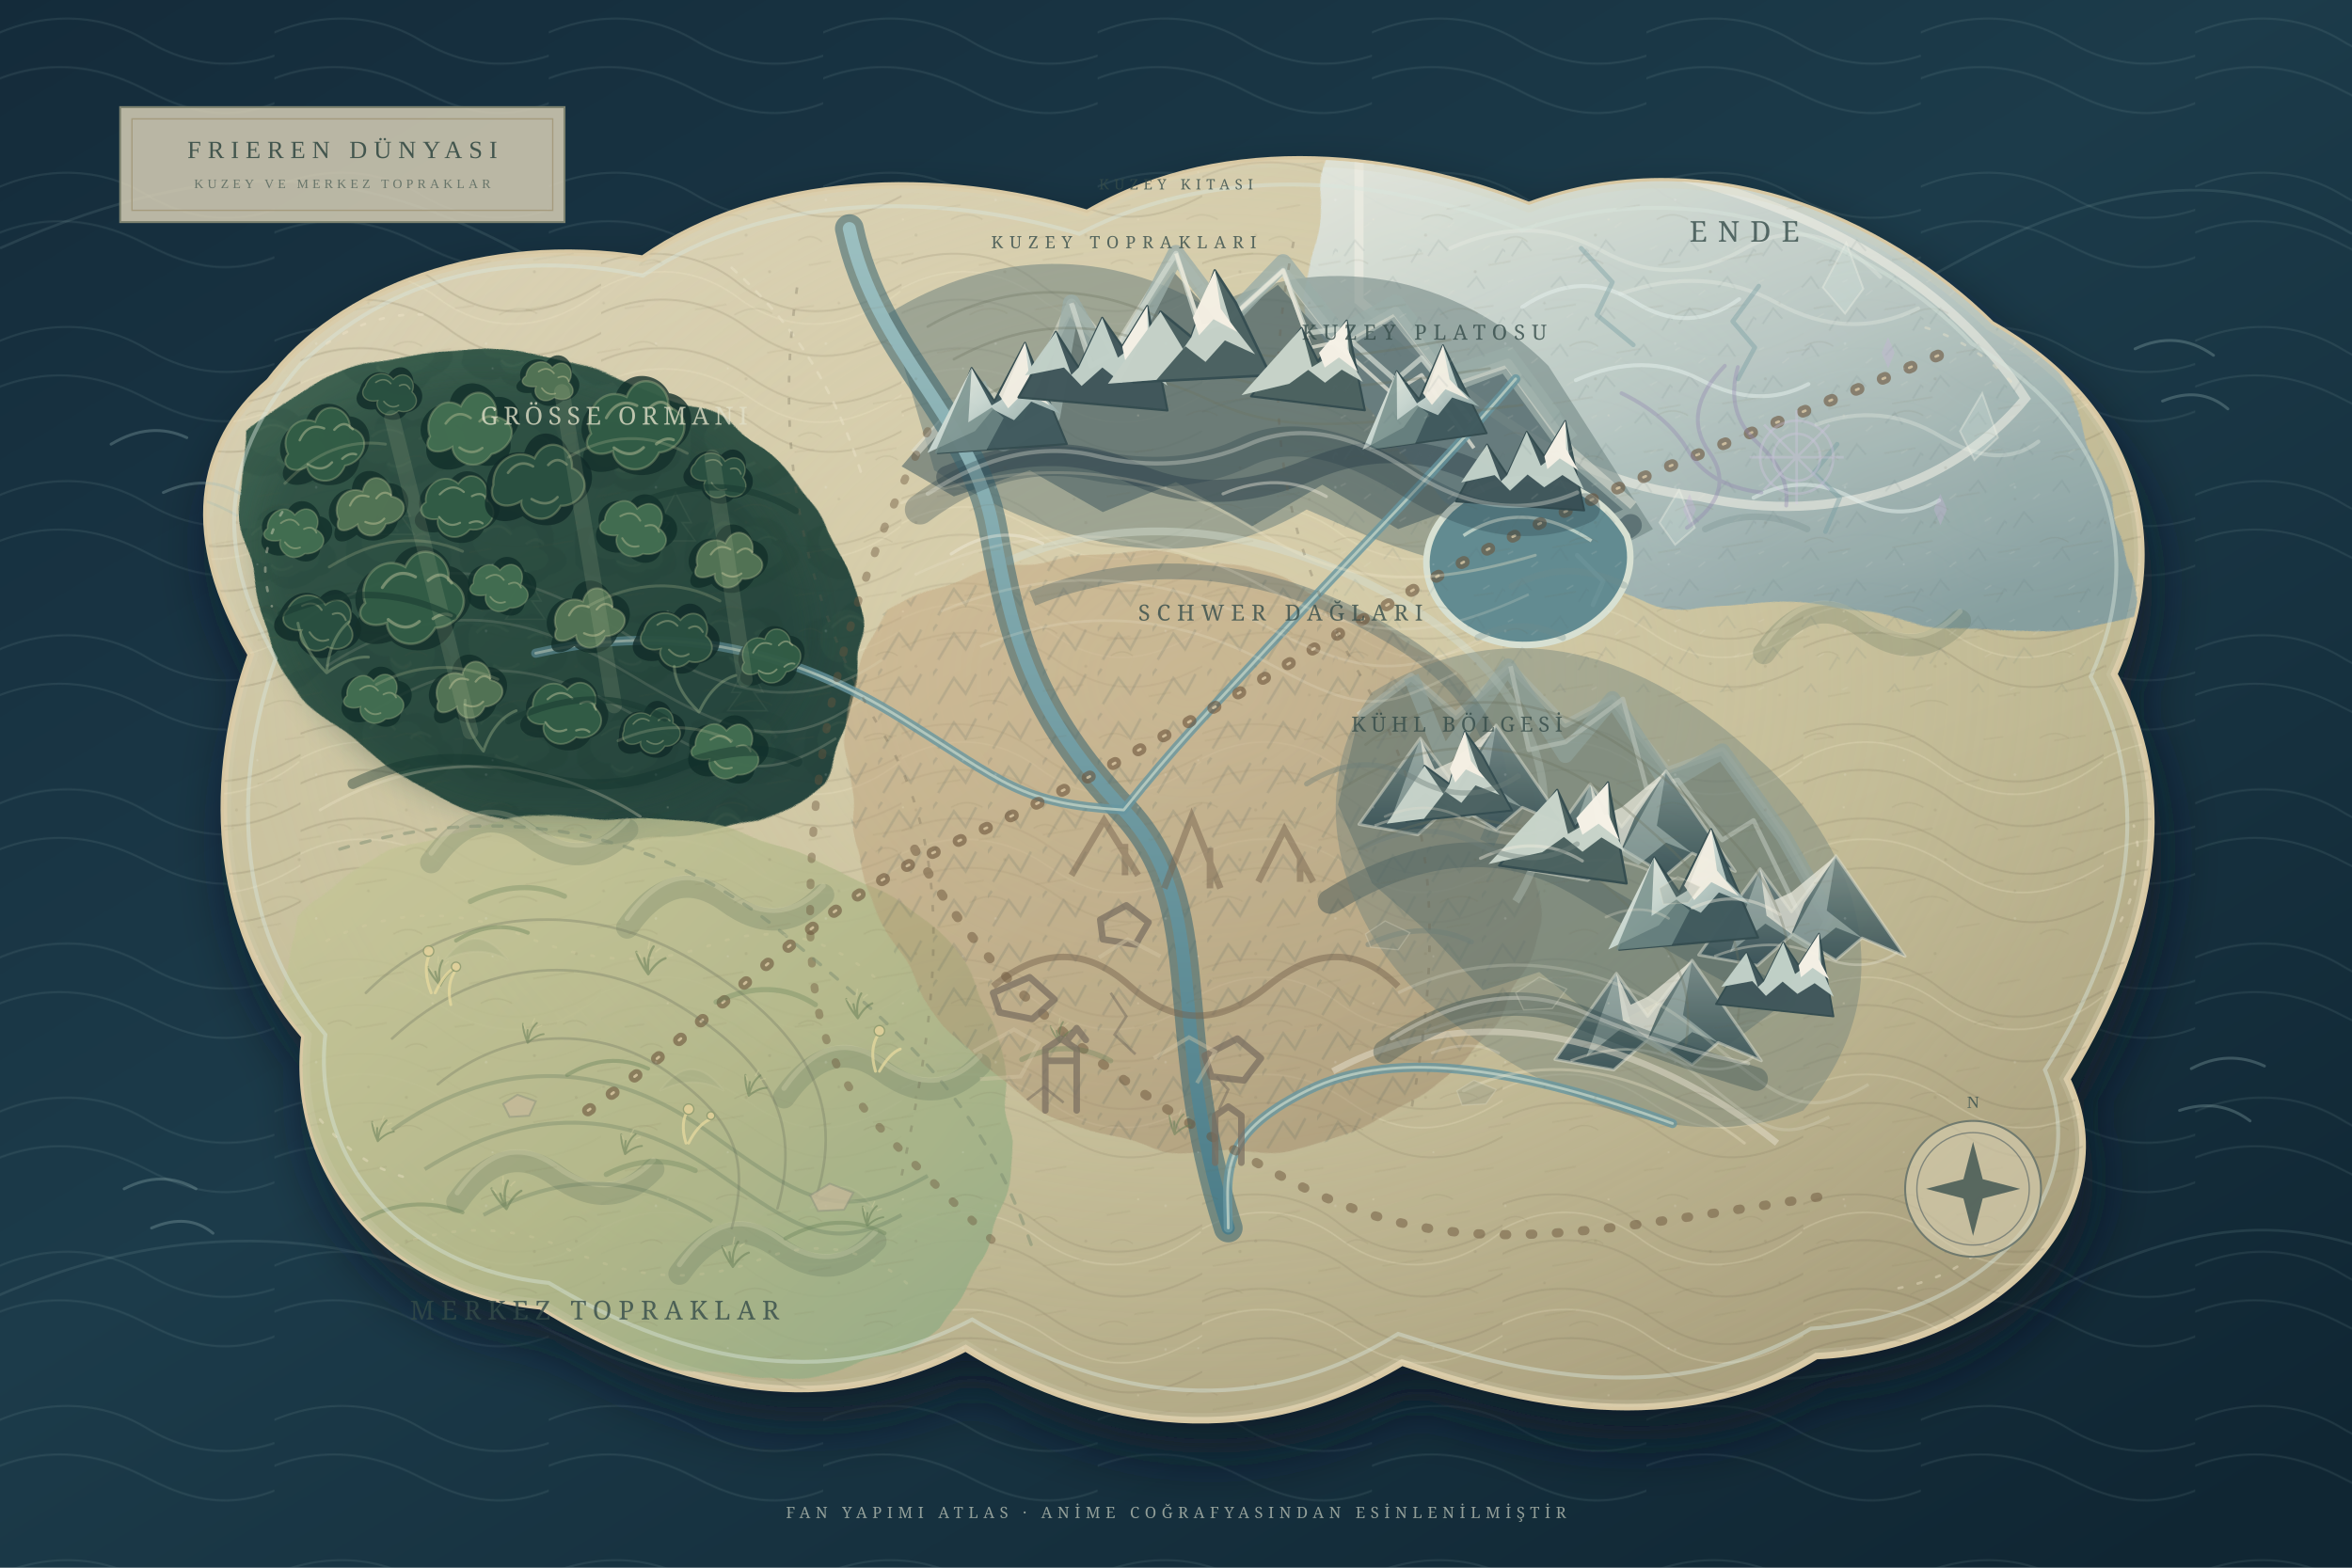
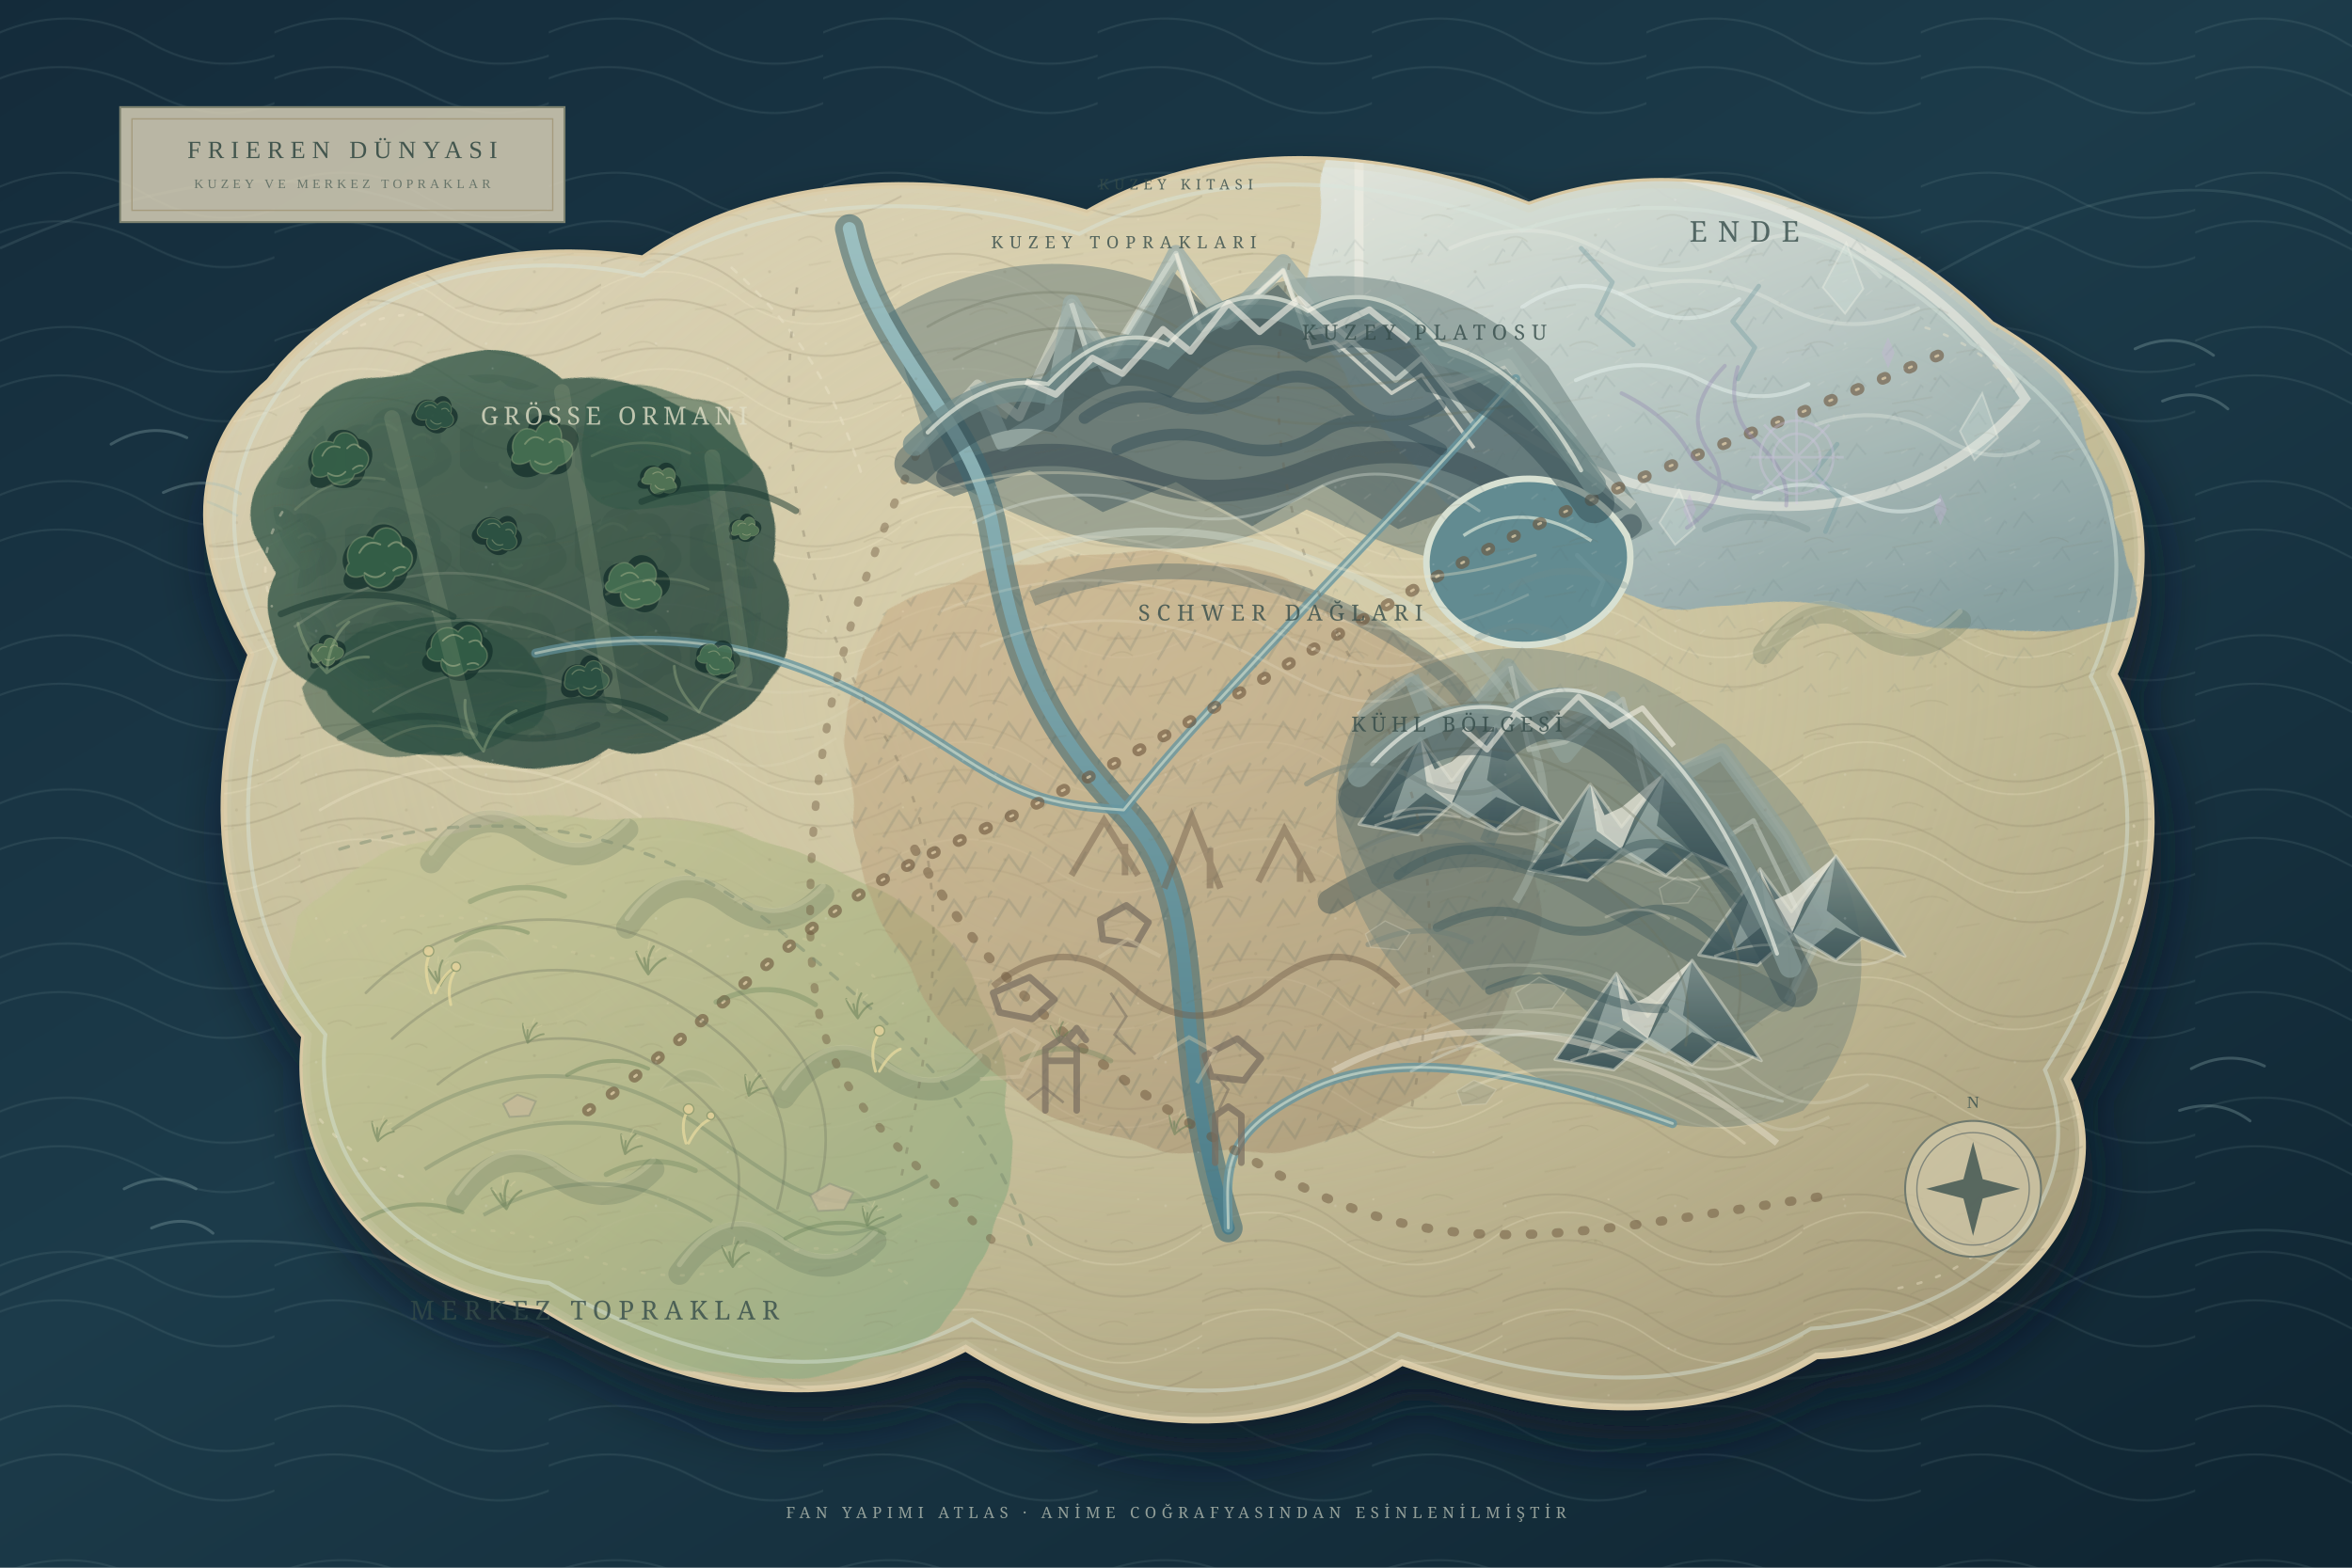
<svg xmlns="http://www.w3.org/2000/svg" viewBox="0 0 1800 1200" role="img" aria-labelledby="map-title map-desc">
  <defs>
    <linearGradient id="ocean" x1="0" y1="0" x2="0.9" y2="1">
      <stop stop-color="#142b3a" />
      <stop offset=".48" stop-color="#1c3b4a" />
      <stop offset="1" stop-color="#102633" />
    </linearGradient>
    <linearGradient id="ocean-light" x1="0" y1="0" x2="0" y2="1">
      <stop stop-color="#527887" stop-opacity=".32" />
      <stop offset="1" stop-color="#193c4b" stop-opacity="0" />
    </linearGradient>
    <linearGradient id="land-base" x1=".15" y1="0" x2=".8" y2="1">
      <stop stop-color="#d8d0b4" />
      <stop offset=".3" stop-color="#c8c19e" />
      <stop offset=".67" stop-color="#b9b38d" />
      <stop offset="1" stop-color="#a59b79" />
    </linearGradient>
    <linearGradient id="north-ice" x1=".2" y1="0" x2=".8" y2="1">
      <stop stop-color="#e2e7df" />
      <stop offset=".48" stop-color="#b9c9c7" />
      <stop offset="1" stop-color="#819ca0" />
    </linearGradient>
    <linearGradient id="central-meadow" x1="0" y1="0" x2="1" y2="1">
      <stop stop-color="#c9c79a" />
      <stop offset=".55" stop-color="#b1b789" />
      <stop offset="1" stop-color="#8eaa84" />
    </linearGradient>
    <linearGradient id="forest-depth" x1="0" y1="0" x2="1" y2="1">
      <stop stop-color="#365d4c" />
      <stop offset=".45" stop-color="#284c40" />
      <stop offset="1" stop-color="#1b3b36" />
    </linearGradient>
    <linearGradient id="mountain-shadow" x1="0" y1="0" x2="0" y2="1">
      <stop stop-color="#778b89" />
      <stop offset=".52" stop-color="#536b6c" />
      <stop offset="1" stop-color="#344e55" />
    </linearGradient>
    <linearGradient id="sandstone" x1="0" y1="0" x2="1" y2="1">
      <stop stop-color="#c4a47a" />
      <stop offset="1" stop-color="#947c60" />
    </linearGradient>
    <linearGradient id="river" x1="0" y1="0" x2="0" y2="1">
      <stop stop-color="#9bbfc0" />
      <stop offset="1" stop-color="#4c7d89" />
    </linearGradient>
    <radialGradient id="land-light">
      <stop stop-color="#f4e7c6" stop-opacity=".44" />
      <stop offset="1" stop-color="#f4e7c6" stop-opacity="0" />
    </radialGradient>
    <pattern id="sea-depth" width="210" height="118" patternUnits="userSpaceOnUse">
      <path d="M-20 35C25 8 74 8 112 31s82 25 128-2M-25 72c48-28 93-26 137-3s78 25 126-4" fill="none" stroke="#8eafb0" stroke-opacity=".13" stroke-width="1.6" />
    </pattern>
    <pattern id="fine-contours" width="230" height="180" patternUnits="userSpaceOnUse">
      <path d="M-35 42C10 5 68 7 104 36s82 32 137-5M-28 78C17 39 75 43 112 71s77 31 135-6M-32 116C16 76 73 80 113 108s78 30 137-7M-28 153C20 114 80 118 118 145s75 31 132-7" fill="none" stroke="#756f55" stroke-opacity=".24" stroke-width="1.5" />
      <path d="M-20 54C23 20 69 21 105 48s82 28 124-5M-24 129C19 94 72 95 112 123s76 28 128-7" fill="none" stroke="#f5edcf" stroke-opacity=".25" stroke-width="1.2" />
    </pattern>
    <pattern id="forest-canopy" width="88" height="76" patternUnits="userSpaceOnUse">
      <path d="M-8 38C-4 24 8 18 20 22 22 8 39 3 49 14 62 9 76 20 73 34 88 43 82 59 68 61 57 75 39 72 31 63 15 71 0 59-8 38Z" fill="#183a32" opacity=".58" />
      <path d="M12 25C19 13 32 13 40 23 50 14 64 22 62 35 76 42 66 57 54 56 44 68 28 58 29 49 15 52 6 38 12 25Z" fill="#426b50" opacity=".42" />
      <path d="M17 27q12-12 23-1m12 6q8-7 14 0M30 51q9 8 18 1" fill="none" stroke="#a8b58a" stroke-opacity=".28" stroke-width="2" />
    </pattern>
    <pattern id="rock-hatch" width="42" height="34" patternUnits="userSpaceOnUse">
      <path d="m4 29 12-20 9 12 8-15M-5 13 3 2" fill="none" stroke="#344f54" stroke-opacity=".35" stroke-width="2" />
    </pattern>
    <pattern id="terrain-grain" width="180" height="150" patternUnits="userSpaceOnUse">
      <path d="M8 18q12-7 24 0m39 16q10-6 18 1M22 91q16-9 29-1m70 25q12-7 22 0M130 52q9-6 17 0" fill="none" stroke="#665c43" stroke-opacity=".22" stroke-width="1.1" />
      <circle cx="49" cy="58" r="1.2" fill="#594f3d" opacity=".24" />
      <circle cx="151" cy="18" r=".9" fill="#fff3d8" opacity=".38" />
      <circle cx="102" cy="82" r="1.1" fill="#554b39" opacity=".18" />
      <circle cx="17" cy="132" r=".8" fill="#fff" opacity=".32" />
    </pattern>
    <pattern id="paper-fiber" width="130" height="110" patternUnits="userSpaceOnUse">
      <path d="m12 17 24-4m31 37 18-3M18 89l31-5m50 9 17-3M88 16l15-2" stroke="#665c43" stroke-opacity=".1" stroke-width="1.4" />
      <circle cx="51" cy="70" r="1.2" fill="#5c503b" opacity=".14" />
      <circle cx="112" cy="43" r="1" fill="#fff" opacity=".2" />
    </pattern>
    <filter id="continent-shadow" x="-15%" y="-15%" width="130%" height="135%">
      <feGaussianBlur stdDeviation="22" />
    </filter>
    <filter id="terrain-soft" x="-15%" y="-15%" width="130%" height="130%">
      <feGaussianBlur stdDeviation="10" />
    </filter>
    <clipPath id="land-clip">
      <path d="M206 292C259 221 371 179 492 198 585 133 718 129 832 163 940 100 1075 119 1170 157 1304 107 1442 167 1524 248 1632 309 1665 412 1618 516 1677 625 1634 741 1582 826 1631 929 1521 1033 1390 1038 1284 1104 1160 1073 1073 1043 948 1118 825 1086 739 1032 624 1092 505 1057 414 1000 300 989 220 901 233 793 159 708 160 590 192 501 139 412 151 339 206 292Z" />
    </clipPath>
    <g id="ridge">
      <path d="M0 76 47 10 71 43 105 0 158 77 125 63 105 80 72 60 45 84Z" fill="url(#mountain-shadow)" stroke="#e0e1d2" stroke-opacity=".56" stroke-width="2.2" stroke-linejoin="round" />
      <path d="m47 10 11 38 14 12 33-60-7 42 27 21-20-8-21 17-33-20-27 22Z" fill="#b8c9c3" opacity=".55" />
      <path d="m47 10 11 24 13-6 34-28-24 36-10 24-19-14Z" fill="#f0eee1" opacity=".78" />
      <path d="M12 77q44-17 79-1t61-2" fill="none" stroke="#e5e3d3" stroke-opacity=".42" stroke-width="2" />
    </g>
    <g id="atlas-pine">
      <path d="M0 30 12 7 24 30h-7l10 14H-3L7 30z" fill="#254b3d" stroke="#9eb091" stroke-opacity=".45" stroke-width="1.2" />
    </g>
    <g id="atlas-hill">
      <path d="M0 25Q24-8 49 25Q26 12 0 25Z" fill="#8d9b78" stroke="#d5d1ad" stroke-opacity=".55" stroke-width="1.5" />
    </g>
    <g id="hillshade">
      <path d="M0 50Q35 0 76 30T150 25" fill="none" stroke="#566b58" stroke-opacity=".42" stroke-width="17" stroke-linecap="round" />
      <path d="M0 43Q35-7 76 23T150 18" fill="none" stroke="#e6dfbd" stroke-opacity=".38" stroke-width="4" stroke-linecap="round" />
    </g>
    <radialGradient id="atlas-canopy-light" cx="38%" cy="28%" r="76%">
      <stop stop-color="#77906a" />
      <stop offset=".42" stop-color="#426b50" />
      <stop offset="1" stop-color="#183a32" />
    </radialGradient>
    <linearGradient id="atlas-snow-face" x1="0" y1="0" x2="1" y2="1">
      <stop stop-color="#f4f1e3" />
      <stop offset=".48" stop-color="#c9d7d1" />
      <stop offset="1" stop-color="#829b9a" />
    </linearGradient>
    <filter id="biome-edge" x="-7%" y="-7%" width="114%" height="114%" color-interpolation-filters="sRGB">
      <feTurbulence type="fractalNoise" baseFrequency=".012 .016" numOctaves="2" seed="17" result="edge-noise" />
      <feDisplacementMap in="SourceGraphic" in2="edge-noise" scale="21" xChannelSelector="R" yChannelSelector="G" />
    </filter>
    <pattern id="atlas-alpine-scree" width="64" height="52" patternUnits="userSpaceOnUse">
      <path d="m5 40 8-12 7 8m15-24 7-8 6 9m8 32 6-10 7 5" fill="none" stroke="#53696a" stroke-opacity=".32" stroke-width="1.5" />
      <path d="m20 18 5-4m22 21 5-3M2 8l4-2" stroke="#f1eddf" stroke-opacity=".36" stroke-width="1.2" />
    </pattern>
    <g id="atlas-canopy">
      <path d="M-25 2C-29-9-19-20-7-19-3-31 14-31 19-18 31-17 35-3 27 6 29 19 14 26 3 20-8 29-25 18-25 2Z" fill="#142f2a" opacity=".72" transform="translate(2 4)" />
      <path d="M-24-2C-26-14-13-23-2-17 5-28 21-20 20-9 33-3 28 13 16 16 7 28-9 20-10 13-23 15-30 5-24-2Z" fill="url(#atlas-canopy-light)" stroke="#a5b48b" stroke-opacity=".34" stroke-width="1.6" />
      <path d="M-14-8q8-9 15-3m5 3q8-7 12 1M-9 8q8 8 16 2m6-1q5-3 8-1" fill="none" stroke="#c0c69a" stroke-opacity=".42" stroke-width="1.7" stroke-linecap="round" />
    </g>
    <g id="atlas-peak">
      <path d="M-48 44-11-22 8 5 28-39 58 44Z" fill="#425d60" stroke="#344c50" stroke-width="2" stroke-linejoin="round" />
      <path d="m-11-22 12 29 7-2 20-44 8 42-17 13-13-8-18 14Z" fill="url(#atlas-snow-face)" opacity=".96" />
      <path d="m-11-22-3 38 16-9 8 8-13 29-45 0Z" fill="#738b88" opacity=".7" />
      <path d="m28-39 3 35 14 21-18-12-12 11-7-13Z" fill="#f5f1e3" opacity=".88" />
      <path d="M-42 43q45-16 91 0" fill="none" stroke="#d6dfd4" stroke-opacity=".48" stroke-width="2" />
    </g>
    <g id="atlas-grass">
      <path d="M0 12q-7-12-8-20m8 20q0-15 7-23m-7 23q8-10 16-12m-16 12q-2-8-2-14" fill="none" stroke="#667d57" stroke-opacity=".72" stroke-width="2" stroke-linecap="round" />
      <path d="M-8-8q2 2 3 5m9-13q-1 4-2 7m11 0q-3 1-5 3" fill="none" stroke="#d6d1a2" stroke-opacity=".55" stroke-width="1.3" />
    </g>
    <g id="atlas-canopy-a">
      <path d="M-34 5C-42-10-27-29-10-25-2-43 22-39 27-22 45-16 42 8 27 15 20 35-5 34-15 23-33 28-45 17-34 5Z" fill="#142f2a" opacity=".82" />
      <path d="M-30-3C-34-20-16-34-2-24 8-42 29-29 25-13 43-3 31 18 14 17 2 34-18 24-17 11-31 15-39 4-30-3Z" fill="#315c45" stroke="#a8b88d" stroke-opacity=".38" stroke-width="1.6" />
      <path d="M-18-12q10-13 22-5m8 3q10-7 15 3M-16 9q10 10 20 3m9-1q7-4 12-1" fill="none" stroke="#c5c99e" stroke-opacity=".48" stroke-width="2" stroke-linecap="round" />
    </g>
    <g id="atlas-canopy-b">
      <path d="M-30 7C-40-7-25-24-11-20-8-36 13-39 22-22 39-22 43-2 29 8 32 26 11 31 0 21-15 32-35 23-30 7Z" fill="#102d28" opacity=".8" />
      <path d="M-27 1C-31-13-16-29-3-18 6-34 25-25 21-8 39-2 30 16 15 18 4 31-13 21-12 10-25 16-34 9-27 1Z" fill="#426d50" stroke="#9eaf86" stroke-opacity=".4" stroke-width="1.5" />
      <path d="M-15-7q9-10 18-2m6 3q8-6 13 1M-7 11q8 7 16 2" fill="none" stroke="#c6c99c" stroke-opacity=".42" stroke-width="1.8" stroke-linecap="round" />
    </g>
    <g id="atlas-canopy-c">
      <path d="M-37 1C-35-17-21-27-7-22 2-39 20-32 22-17 41-9 36 13 19 18 11 34-9 29-16 19-32 24-44 14-37 1Z" fill="#102a27" opacity=".82" />
      <path d="M-31-5C-29-20-12-27-1-17 9-31 26-21 22-6 36 4 24 20 10 17-2 31-18 18-15 9-29 14-37 4-31-5Z" fill="#294f40" stroke="#9cab80" stroke-opacity=".42" stroke-width="1.5" />
      <path d="M-20-11q9-8 17-1m10 1q7-5 12 2M-8 9q9 8 17 2" fill="none" stroke="#c0c69a" stroke-opacity=".4" stroke-width="1.7" stroke-linecap="round" />
    </g>
    <g id="atlas-canopy-d">
      <path d="M-27 5C-35-7-20-23-7-18-1-33 17-29 20-14 36-8 32 11 18 15 8 29-9 24-14 15-27 20-34 14-27 5Z" fill="#112d28" opacity=".8" />
      <path d="M-23 0C-25-12-11-23 0-14 8-28 24-18 19-4 33 4 22 17 9 14 0 25-13 17-11 8-23 12-29 7-23 0Z" fill="#527454" stroke="#b2bc91" stroke-opacity=".36" stroke-width="1.4" />
      <path d="M-12-7q7-8 15-2m5 3q7-5 11 1M-5 8q7 6 14 2" fill="none" stroke="#d0cda0" stroke-opacity=".45" stroke-width="1.6" stroke-linecap="round" />
    </g>
    <g id="atlas-peak-a">
      <path d="M-58 51-19-30 1 4 35-51 69 51Z" fill="#405a5e" stroke="#344c50" stroke-width="2" stroke-linejoin="round" />
      <path d="m-19-30 17 38 10-5 27-54 10 48 20 24-28-14-18 17-20-12-19 20-48 18Z" fill="url(#atlas-snow-face)" />
      <path d="m-19-30-7 53 24-13 11 11-19 30-51 0Z" fill="#718a87" opacity=".78" />
      <path d="m35-51 2 38 18 25-24-15-17 15-8-14Z" fill="#f7f2e4" opacity=".9" />
    </g>
    <g id="atlas-peak-b">
      <path d="M-52 46-28-8-5 13 16-38 31-12 55 46Z" fill="#4b6262" stroke="#354e52" stroke-width="2" stroke-linejoin="round" />
      <path d="m-28-8 16 30 7-9 21-51 10 41 18 26-23-12-16 16-15-13-24 25-38 1Z" fill="#c6d2c9" />
      <path d="m16-38 3 30 12 19-18-11-12 12-4-14Z" fill="#f5f0e3" />
    </g>
    <g id="atlas-peak-c">
      <path d="M-64 49-36-12-13 18 4-28 24-4 43-42 69 49Z" fill="#40575b" stroke="#344c50" stroke-width="2" stroke-linejoin="round" />
      <path d="m-36-12 17 37 6-7 17-46 17 34 9-8 13-40 7 39 17 30-23-13-18 14-18-12-17 18-17-15-34 10Z" fill="#c1d0c8" />
      <path d="m43-42 3 29 14 21-20-11-12 12-4-13Z" fill="#f5f1e6" />
    </g>
    <g id="atlas-peak-d">
      <path d="M-49 47-10-22 9 7 31-34 58 47Z" fill="#4b6260" stroke="#344c50" stroke-width="2" stroke-linejoin="round" />
      <path d="m-10-22 14 35 9-7 18-40 7 35 15 20-21-9-14 14-17-10-16 15-43 16Z" fill="#c8d4ca" />
      <path d="m31-34 4 26 12 20-19-11-12 11-7-13Z" fill="#f6f2e7" />
    </g>
  </defs>
  <rect width="1800" height="1200" fill="url(#ocean)" />
  <rect width="1800" height="1200" fill="url(#sea-depth)" />
  <g fill="none" stroke="#8eafb0" stroke-opacity=".15">
    <path d="M0 190C180 110 290 130 420 205s245 68 355 0 215-79 355-9 235 78 365 6 225-70 305-23" stroke-width="2" />
    <path d="M-20 1000c160-75 300-60 420 7s255 83 375 5 245-85 380-12 255 75 390 1 210-70 290-36" stroke-width="2" />
  </g>
  <path d="M206 292C259 221 371 179 492 198 585 133 718 129 832 163 940 100 1075 119 1170 157 1304 107 1442 167 1524 248 1632 309 1665 412 1618 516 1677 625 1634 741 1582 826 1631 929 1521 1033 1390 1038 1284 1104 1160 1073 1073 1043 948 1118 825 1086 739 1032 624 1092 505 1057 414 1000 300 989 220 901 233 793 159 708 160 590 192 501 139 412 151 339 206 292Z" fill="#071923" opacity=".7" filter="url(#continent-shadow)" transform="translate(8 25)" />
  <path d="M206 292C259 221 371 179 492 198 585 133 718 129 832 163 940 100 1075 119 1170 157 1304 107 1442 167 1524 248 1632 309 1665 412 1618 516 1677 625 1634 741 1582 826 1631 929 1521 1033 1390 1038 1284 1104 1160 1073 1073 1043 948 1118 825 1086 739 1032 624 1092 505 1057 414 1000 300 989 220 901 233 793 159 708 160 590 192 501 139 412 151 339 206 292Z" fill="url(#land-base)" stroke="#d8c8a3" stroke-width="5" />
  <g clip-path="url(#land-clip)">
    <rect x="120" y="80" width="1600" height="1060" fill="url(#fine-contours)" opacity=".95" />
    <ellipse cx="910" cy="520" rx="900" ry="690" fill="url(#land-light)" />
    <path d="M1020 82C1220 70 1470 130 1585 300L1640 470C1515 515 1400 450 1290 465 1150 445 1055 356 1000 240Z" fill="url(#north-ice)" filter="url(#biome-edge)" opacity=".92" />
    <path d="M1040 120C1210 96 1450 150 1550 305 1500 366 1410 405 1300 380 1185 368 1110 290 1040 230Z" fill="none" stroke="#f2f0e5" stroke-opacity=".58" stroke-width="7" />
-     <path d="M185 330C280 245 430 256 550 322 645 373 690 496 630 596 545 676 390 646 285 579 207 526 175 429 185 330Z" fill="url(#forest-depth)" filter="url(#biome-edge)" opacity=".94" />
-     <path d="M185 330C280 245 430 256 550 322 645 373 690 496 630 596 545 676 390 646 285 579 207 526 175 429 185 330Z" fill="url(#forest-canopy)" filter="url(#biome-edge)" opacity=".22" />
-     <g opacity=".24">
-       <use href="#atlas-pine" x="290" y="365" />
-       <use href="#atlas-pine" x="390" y="430" />
-       <use href="#atlas-pine" x="505" y="370" />
-       <use href="#atlas-pine" x="560" y="500" />
+     <g class="atlas-forest-groves">
+       <path d="M205 355Q236 286 318 284Q378 254 434 292Q495 278 548 333Q605 367 590 430Q624 486 575 535Q530 588 466 570Q411 612 351 576Q285 584 251 530Q196 497 211 438Q179 394 205 355Z" fill="url(#forest-depth)" filter="url(#biome-edge)" opacity=".78" />
+       <path d="M214 363Q250 304 320 300Q379 270 434 307Q492 291 540 343Q588 380 570 430Q600 477 558 520Q510 560 462 548Q407 584 357 555Q293 563 264 515Q218 480 230 435Q199 398 214 363Z" fill="url(#forest-canopy)" opacity=".2" />
+       <path d="M235 525Q260 480 314 480Q358 460 397 490Q430 520 410 558Q375 590 329 574Q276 587 248 558Z" fill="#254b3e" filter="url(#biome-edge)" opacity=".5" />
+       <path d="M448 310Q486 278 529 305Q572 320 574 360Q553 395 510 388Q464 394 443 361Z" fill="#315b48" filter="url(#biome-edge)" opacity=".52" />
    </g>
    <path d="M230 700C355 590 535 614 665 675 775 731 820 884 720 1010 585 1100 390 1040 280 955 205 890 190 784 230 700Z" fill="url(#central-meadow)" filter="url(#biome-edge)" opacity=".86" />
    <path d="M675 470C810 390 1000 415 1115 520 1225 622 1190 805 1040 865 900 925 735 842 680 720 640 632 635 540 675 470Z" fill="url(#sandstone)" filter="url(#biome-edge)" opacity=".42" />
    <path d="M675 470C810 390 1000 415 1115 520 1225 622 1190 805 1040 865 900 925 735 842 680 720 640 632 635 540 675 470Z" fill="url(#rock-hatch)" opacity=".36" />
    <path d="M680 240C760 190 850 190 925 236 1010 190 1115 210 1185 280L1265 405C1160 465 1080 425 1000 390 900 450 795 410 715 360Z" fill="#657b7a" opacity=".5" />
    <g opacity=".96">
      <path d="M690 357 735 304 770 321 818 242 850 275 898 208 936 249 978 218 1025 270 1065 245 1110 301 1150 286 1198 352 1242 390 1190 414 1125 385 1070 405 1012 371 958 403 900 369 844 392 788 360 730 380Z" fill="#405a5e" opacity=".56" />
      <path d="M700 347 748 294 780 319 820 232 852 271 900 194 939 246 982 207 1025 262 1068 238 1110 293 1154 278 1202 345 1250 387" fill="none" stroke="#e2e3d6" stroke-opacity=".55" stroke-width="7" stroke-linejoin="round" />
      <path d="m748 294 20 45 37-21 15-86 32 56 48-94 39 52 43-45 43 55 43-24 42 55 44-15 48 65" fill="none" stroke="#9aada7" stroke-opacity=".8" stroke-width="13" stroke-linejoin="round" />
      <path d="m820 232 15 48 17-9 48-77 18 57 21-5 43-39 18 48 24-3 44 39 20-17 41 52" fill="none" stroke="#d5ddd3" stroke-opacity=".72" stroke-width="4" stroke-linejoin="round" />
      <path d="m900 194 20 59 19-7 43-39 21 59 19-4 43 39 23-14 40 56" fill="none" stroke="#f1eee0" stroke-opacity=".7" stroke-width="2.8" stroke-linejoin="round" />
      <path d="M725 365q80-32 142-3t137-3 150 15 94 28" fill="none" stroke="#293f48" stroke-opacity=".45" stroke-width="17" stroke-linecap="round" />
      <path d="M1040 548 1080 518 1114 548 1156 510 1198 554 1234 535 1276 590 1318 575 1365 640 1400 702 1368 766 1320 802 1270 766 1230 787 1178 744 1135 758 1090 711 1050 676 1024 616Z" fill="#425d60" opacity=".42" />
      <path d="M1040 548 1080 518 1114 548 1156 510 1198 554 1234 535 1276 590 1318 575 1365 640 1400 702 1368 766" fill="none" stroke="#d9dfd2" stroke-opacity=".54" stroke-width="6" stroke-linejoin="round" />
      <path d="m1080 518 25 62 49-70 44 68 36-43 42 65 42-25 47 65 35 62" fill="none" stroke="#a8b9b1" stroke-opacity=".7" stroke-width="12" stroke-linejoin="round" />
      <path d="m1156 510 14 64 28-6 44-33 18 68 24-6 34 46 24-15 36 74" fill="none" stroke="#eef0e3" stroke-opacity=".62" stroke-width="3.5" stroke-linejoin="round" />
      <path d="M1018 690q105-65 193-12t154 87" fill="none" stroke="#2c444b" stroke-opacity=".42" stroke-width="19" stroke-linecap="round" />
    </g>
    <path d="M770 430C875 385 990 410 1080 465 1170 520 1210 610 1160 690" fill="none" stroke="#d4ded2" stroke-opacity=".46" stroke-width="6" />
    <path d="M790 458C890 418 990 440 1070 490 1135 530 1165 590 1138 645" fill="none" stroke="#3d5b61" stroke-opacity=".35" stroke-width="12" />
    <path d="M1050 530C1155 465 1260 500 1345 580 1430 655 1455 765 1380 850 1280 890 1165 830 1090 765 1020 700 1000 600 1050 530Z" fill="#687c78" opacity=".4" />
    <g opacity=".88">
      <use href="#ridge" x="1040" y="555" />
      <use href="#ridge" x="1170" y="590" />
      <use href="#ridge" x="1300" y="655" />
      <use href="#ridge" x="1190" y="735" />
    </g>
    <path d="M1020 820C1130 760 1260 795 1360 875" fill="none" stroke="#e6e1cf" stroke-opacity=".5" stroke-width="5" />
    <g opacity=".22">
      <use href="#atlas-hill" x="340" y="710" />
      <use href="#atlas-hill" x="505" y="810" />
      <use href="#atlas-hill" x="620" y="900" />
    </g>
    <g opacity=".55">
      <use href="#hillshade" x="330" y="610" />
      <use href="#hillshade" x="480" y="660" />
      <use href="#hillshade" x="600" y="790" />
      <use href="#hillshade" x="350" y="870" />
      <use href="#hillshade" x="520" y="925" />
      <use href="#hillshade" x="1350" y="450" />
    </g>
    <g fill="none" stroke-linecap="round" stroke-linejoin="round">
      <path d="M650 175C670 270 745 320 760 405S790 545 860 620 890 785 940 940" stroke="#3d6872" stroke-width="22" opacity=".58" />
      <path d="M650 175C670 270 745 320 760 405S790 545 860 620 890 785 940 940" stroke="url(#river)" stroke-width="10" />
      <path d="M410 500C520 475 610 500 690 550S780 615 860 620M1160 290C1100 360 1040 420 980 485S900 570 860 620M1280 860C1170 820 1070 800 1000 835S940 900 940 940" stroke="#6796a0" stroke-width="7" opacity=".8" />
      <path d="M410 500C520 475 610 500 690 550S780 615 860 620M1160 290C1100 360 1040 420 980 485S900 570 860 620M1280 860C1170 820 1070 800 1000 835S940 900 940 940" stroke="#c0d2c5" stroke-width="2.1" opacity=".8" />
    </g>
    <path d="M1110 390C1155 350 1218 364 1245 410 1260 455 1210 500 1155 493 1100 485 1070 430 1110 390Z" fill="#628b91" stroke="#d7e0d2" stroke-width="5" />
    <path d="M1120 410Q1165 380 1218 414" fill="none" stroke="#d9e6d7" stroke-width="2.5" opacity=".7" />
    <g fill="none" stroke="#75634e" stroke-opacity=".48" stroke-width="5">
      <path d="M820 670l25-42 26 42m-10 0v-24m30 34 21-55 22 55m-8 0v-31m37 26 20-40 22 40m-10 0v-19" />
      <path d="M760 755q55-45 105 0t105 0 100 0" />
    </g>
    <g fill="none" stroke-linecap="round" stroke-linejoin="round">
      <path d="M450 850C540 790 610 700 720 650S900 560 1050 470 1290 355 1500 265" stroke="#6c553c" stroke-width="9" stroke-dasharray="2 20" opacity=".6" />
      <path d="M450 850C540 790 610 700 720 650S900 560 1050 470 1290 355 1500 265" stroke="#f1dfb9" stroke-width="2" stroke-dasharray="2 20" opacity=".65" />
      <path d="M700 650C760 760 850 830 980 900S1200 945 1400 915" stroke="#6c553c" stroke-width="7" stroke-dasharray="2 18" opacity=".5" />
      <path d="M710 330C650 450 620 570 620 700S660 850 760 950" stroke="#6c553c" stroke-width="6" stroke-dasharray="2 18" opacity=".42" />
    </g>
    <path d="M205 292C259 221 371 179 492 198 585 133 718 129 832 163 940 100 1075 119 1170 157 1304 107 1442 167 1524 248 1632 309 1665 412 1618 516 1677 625 1634 741 1582 826 1631 929 1521 1033 1390 1038 1284 1104 1160 1073 1073 1043 948 1118 825 1086 739 1032 624 1092 505 1057 414 1000 300 989 220 901 233 793 159 708 160 590 192 501 139 412 151 339 206 292Z" fill="url(#paper-fiber)" opacity=".65" />
    <g clip-path="url(#land-clip)">
      <g fill="none" stroke-linecap="round" stroke-linejoin="round" pointer-events="none">
        <g stroke="#6b735f" stroke-opacity=".32" stroke-width="2">
          <path d="M710 250C770 215 840 215 900 250S1030 275 1110 260M730 275C790 242 850 244 910 276S1030 298 1140 282M755 302C810 275 865 278 925 306S1035 326 1165 310" />
          <path d="M1045 570C1110 520 1190 530 1260 585S1375 685 1370 760M1025 605C1100 555 1180 565 1245 620S1340 710 1330 780M1040 650C1110 610 1170 625 1220 670S1300 740 1290 800" />
          <path d="M280 760C350 690 455 690 530 735S650 835 625 915M300 795C370 730 455 730 520 770S615 855 595 925M335 830C390 785 460 785 510 820S575 885 560 940" />
        </g>
        <g stroke="#f0e7ca" stroke-opacity=".34" stroke-width="2.2">
          <path d="M690 385C790 345 890 360 960 405S1090 450 1175 425" />
          <path d="M1120 835C1190 800 1270 825 1335 875" />
          <path d="M245 620C330 570 420 580 490 625" />
        </g>
        <path d="M260 650C390 610 510 640 600 715S750 840 790 955" stroke="#7c8c71" stroke-opacity=".48" stroke-width="2.5" stroke-dasharray="7 10" />
        <path d="M560 205C610 250 640 300 660 365" stroke="#e7dfc5" stroke-opacity=".55" stroke-width="2" stroke-dasharray="5 8" />
      </g>
      <path d="M610 220C590 350 620 470 675 560S720 760 690 900M990 185C960 330 990 430 1040 515S1110 690 1080 850" fill="none" stroke="#665e4d" stroke-opacity=".28" stroke-width="2" stroke-dasharray="5 12" />
    </g>
    <g fill="#c9c19e" stroke="#e1d5b7" stroke-width="2" opacity=".9">
      <path d="M92 365q24-18 48-4 18 13 2 27-28 13-50-2-14-9 0-21Z" />
      <path d="M1650 270q24-17 43 1 12 14-8 24-26 7-39-7-8-9 4-18Z" />
      <path d="M1690 795q21-15 39 1 9 12-9 21-23 5-34-7-7-8 4-15Z" />
      <path d="M120 930q18-13 34 0 9 10-6 18-19 5-29-5-7-7 1-13Z" />
    </g>
    <g fill="none" stroke="#9db7b1" stroke-opacity=".3" stroke-width="2">
      <path d="M60 350q48-35 100-6M1625 250q45-32 88 1M1670 780q43-28 80 2M100 920q38-25 72 0" />
      <path d="M70 390q55-28 112 5M1635 825q46-25 90 5" />
    </g>
    <g clip-path="url(#land-clip)" pointer-events="none">
      <rect x="150" y="100" width="1540" height="1030" fill="url(#terrain-grain)" opacity=".42" />
      <path d="M225 480C310 420 390 430 470 480S610 550 675 505M250 510C335 455 405 470 480 515S600 580 660 535M285 545C360 495 420 510 490 550S585 600 640 565" fill="none" stroke="#e7dfc2" stroke-opacity=".18" stroke-width="2" />
      <path d="M300 865C385 805 470 815 540 865S640 940 710 900M325 895C405 845 480 850 545 895S635 960 690 930M370 930C435 895 490 900 545 935" fill="none" stroke="#536c55" stroke-opacity=".25" stroke-width="3" />
      <path d="M700 440C795 395 885 405 965 448S1090 492 1170 455M720 468C810 430 895 440 970 480S1080 518 1140 485M750 495C830 462 905 472 975 510S1060 542 1115 515" fill="none" stroke="#f0e9d4" stroke-opacity=".19" stroke-width="2" />
      <path d="M1070 760C1150 720 1240 740 1300 790S1380 860 1430 830M1090 790C1160 760 1240 775 1295 820S1360 875 1400 855" fill="none" stroke="#e4e2d2" stroke-opacity=".23" stroke-width="2.4" />
    </g>
    <path d="M205 292C259 221 371 179 492 198 585 133 718 129 832 163 940 100 1075 119 1170 157 1304 107 1442 167 1524 248 1632 309 1665 412 1618 516 1677 625 1634 741 1582 826 1631 929 1521 1033 1390 1038 1284 1104 1160 1073 1073 1043 948 1118 825 1086 739 1032 624 1092 505 1057 414 1000 300 989 220 901 233 793 159 708 160 590 192 501 139 412 151 339 206 292Z" fill="none" stroke="#d9d1b8" stroke-opacity=".22" stroke-width="11" />
  </g>
  <g clip-path="url(#land-clip)" pointer-events="none">
-     <g class="atlas-forest-canopy" opacity=".96">
-       <path d="M205 365C255 290 365 267 455 302 550 325 625 410 625 493 608 578 523 635 425 625 330 633 235 566 211 482 190 434 190 398 205 365Z" fill="#17392f" opacity=".24" filter="url(#terrain-soft)" />
-       <use href="#atlas-canopy-a" transform="translate(248 344) rotate(-13) scale(.92)" />
-       <use href="#atlas-canopy-c" transform="translate(300 302) rotate(8) scale(.68)" />
-       <use href="#atlas-canopy-b" transform="translate(358 330) rotate(-6) scale(1.08)" />
-       <use href="#atlas-canopy-d" transform="translate(420 292) rotate(14) scale(.78)" />
-       <use href="#atlas-canopy-a" transform="translate(486 330) rotate(-9) scale(1.12)" />
-       <use href="#atlas-canopy-c" transform="translate(552 365) rotate(17) scale(.72)" />
-       <use href="#atlas-canopy-b" transform="translate(225 408) rotate(12) scale(.76)" />
-       <use href="#atlas-canopy-d" transform="translate(282 390) rotate(-18) scale(1.04)" />
-       <use href="#atlas-canopy-a" transform="translate(350 390) rotate(7) scale(.82)" />
-       <use href="#atlas-canopy-c" transform="translate(414 370) rotate(-11) scale(1.16)" />
-       <use href="#atlas-canopy-b" transform="translate(485 405) rotate(19) scale(.86)" />
-       <use href="#atlas-canopy-d" transform="translate(557 430) rotate(-7) scale(1.02)" />
-       <use href="#atlas-canopy-c" transform="translate(246 478) rotate(15) scale(.9)" />
-       <use href="#atlas-canopy-a" transform="translate(315 462) rotate(-5) scale(1.18)" />
-       <use href="#atlas-canopy-b" transform="translate(382 450) rotate(12) scale(.74)" />
-       <use href="#atlas-canopy-d" transform="translate(450 475) rotate(-15) scale(1.08)" />
-       <use href="#atlas-canopy-c" transform="translate(520 490) rotate(6) scale(.9)" />
-       <use href="#atlas-canopy-a" transform="translate(590 505) rotate(-12) scale(.68)" />
-       <use href="#atlas-canopy-b" transform="translate(286 535) rotate(9) scale(.76)" />
-       <use href="#atlas-canopy-d" transform="translate(358 530) rotate(-17) scale(1.02)" />
-       <use href="#atlas-canopy-a" transform="translate(432 548) rotate(11) scale(.84)" />
-       <use href="#atlas-canopy-c" transform="translate(500 560) rotate(-8) scale(.72)" />
-       <use href="#atlas-canopy-b" transform="translate(555 575) rotate(13) scale(.86)" />
-       <path d="M218 370q35-36 77-30m-43 94q53-33 102-12m-66 102q46-24 93-4m54-170q46-27 91-3m-76 117q54-29 101-4m-78 107q45-20 87 0" fill="none" stroke="#c1c59a" stroke-opacity=".24" stroke-width="2.2" stroke-linecap="round" />
-       <path d="M270 600q68-32 128-10t119-2 93-5" fill="none" stroke="#0f302b" stroke-opacity=".4" stroke-width="8" stroke-linecap="round" />
+     <g class="atlas-forest-canopy" opacity=".9">
+       <path d="M225 360Q280 292 365 304T510 342Q585 385 565 462Q585 510 530 545Q465 568 410 538Q345 572 286 522Q230 490 238 430Q205 398 225 360Z" fill="#17392f" opacity=".13" filter="url(#terrain-soft)" />
+       <use href="#atlas-canopy-a" transform="translate(260 354) rotate(-13) scale(.66)" />
+       <use href="#atlas-canopy-c" transform="translate(334 318) rotate(8) scale(.48)" />
+       <use href="#atlas-canopy-b" transform="translate(414 344) rotate(-6) scale(.78)" />
+       <use href="#atlas-canopy-d" transform="translate(505 368) rotate(14) scale(.54)" />
+       <use href="#atlas-canopy-a" transform="translate(290 430) rotate(-9) scale(.76)" />
+       <use href="#atlas-canopy-c" transform="translate(382 410) rotate(17) scale(.52)" />
+       <use href="#atlas-canopy-b" transform="translate(485 448) rotate(12) scale(.72)" />
+       <use href="#atlas-canopy-d" transform="translate(250 500) rotate(-18) scale(.5)" />
+       <use href="#atlas-canopy-a" transform="translate(350 500) rotate(7) scale(.68)" />
+       <use href="#atlas-canopy-c" transform="translate(450 520) rotate(-11) scale(.56)" />
+       <use href="#atlas-canopy-b" transform="translate(548 505) rotate(19) scale(.48)" />
+       <use href="#atlas-canopy-d" transform="translate(570 405) rotate(-7) scale(.42)" />
+       <path d="M226 390q32-30 68-23m-36 112q42-28 78-11m-42 99q34-20 69-5m90-213q37-19 75-2m-64 108q39-22 78-4" fill="none" stroke="#c1c59a" stroke-opacity=".2" stroke-width="2" stroke-linecap="round" />
+       <path d="M260 565q54-28 103-9t94-1" fill="none" stroke="#0f302b" stroke-opacity=".28" stroke-width="5" stroke-linecap="round" />
    </g>
    <g class="atlas-mountain-relief" opacity=".98">
-       <use href="#atlas-peak-a" transform="translate(760 304) rotate(-4) scale(.78)" />
-       <use href="#atlas-peak-c" transform="translate(838 267) rotate(5) scale(.86)" />
-       <use href="#atlas-peak-b" transform="translate(916 245) rotate(-3) scale(.98)" />
-       <use href="#atlas-peak-d" transform="translate(1002 270) rotate(7) scale(.82)" />
-       <use href="#atlas-peak-a" transform="translate(1085 303) rotate(-8) scale(.7)" />
-       <use href="#atlas-peak-c" transform="translate(1164 351) rotate(4) scale(.74)" />
-       <use href="#atlas-peak-b" transform="translate(1112 590) rotate(-6) scale(.76)" />
-       <use href="#atlas-peak-d" transform="translate(1198 626) rotate(8) scale(.92)" />
-       <use href="#atlas-peak-a" transform="translate(1284 680) rotate(-5) scale(.84)" />
-       <use href="#atlas-peak-c" transform="translate(1360 740) rotate(6) scale(.68)" />
-       <path d="M704 390q64-48 132-34t117-10 125 23 135 20" fill="none" stroke="#273f48" stroke-opacity=".3" stroke-width="23" stroke-linecap="round" />
-       <path d="M710 378q67-44 129-29t117-9 122 20 129 17" fill="none" stroke="#e9e9dd" stroke-opacity=".34" stroke-width="3.2" stroke-linecap="round" />
-       <path d="M1060 805q78-55 148-27t136 48" fill="none" stroke="#2d464d" stroke-opacity=".36" stroke-width="18" stroke-linecap="round" />
-       <path d="M1065 795q80-49 145-21t128 40" fill="none" stroke="#e8e9db" stroke-opacity=".38" stroke-width="3" stroke-linecap="round" />
-       <path d="M728 424q36-24 70-8m138-38q43-18 79 2m118 277q42-20 78 2m84 36q36-16 67 5" fill="none" stroke="#f4efe0" stroke-opacity=".42" stroke-width="2.4" stroke-linecap="round" />
+       <path d="M700 355Q750 305 800 314Q845 265 892 286Q945 228 1000 260Q1055 232 1100 286Q1165 302 1220 385" fill="none" stroke="#304b52" stroke-opacity=".48" stroke-width="31" stroke-linecap="round" />
+       <path d="M700 340Q750 290 800 300Q845 250 892 272Q945 215 1000 245Q1055 216 1100 270Q1165 286 1220 370" fill="none" stroke="#718b89" stroke-opacity=".72" stroke-width="18" stroke-linecap="round" />
+       <path d="M710 331Q755 286 802 294Q850 244 894 264Q947 207 1001 238Q1055 208 1102 263Q1165 278 1210 360" fill="none" stroke="#e5e9dd" stroke-opacity=".72" stroke-width="3.2" stroke-linecap="round" />
+       <path d="M785 292l23 10 28-28 23 12 31-34 21 17 29-37 24 22 30-25 25 22 29-14 30 24" fill="none" stroke="#f6f3e8" stroke-opacity=".62" stroke-width="5" stroke-linejoin="round" />
+       <path d="M830 320q35-25 66-12t67-10 67 8 72 4M855 344q42-20 82-5t74-8 92 13" fill="none" stroke="#344f56" stroke-opacity=".5" stroke-width="9" stroke-linecap="round" />
+       <path d="M1040 610Q1090 550 1150 565Q1200 525 1260 590Q1325 650 1375 755" fill="none" stroke="#344f56" stroke-opacity=".46" stroke-width="32" stroke-linecap="round" />
+       <path d="M1040 594Q1095 536 1154 550Q1205 510 1266 575Q1327 635 1370 740" fill="none" stroke="#819794" stroke-opacity=".82" stroke-width="17" stroke-linecap="round" />
+       <path d="M1050 585Q1100 530 1158 544Q1208 503 1268 568Q1325 626 1360 730" fill="none" stroke="#edf0e6" stroke-opacity=".7" stroke-width="3" stroke-linecap="round" />
+       <path d="M1120 558l18 16 22-28 21 14 27-27 24 23 25-14 24 29" fill="none" stroke="#f8f5e9" stroke-opacity=".58" stroke-width="4" stroke-linejoin="round" />
+       <path d="M1070 670q45-32 88-12t82-5 90 35M1100 710q42-22 78-5t70-3 75 26M1140 758q38-17 71-1t63 15" fill="none" stroke="#425c5e" stroke-opacity=".5" stroke-width="7" stroke-linecap="round" />
+       <path d="M745 400q72-35 135-12t122-11 130 14M1080 820q80-46 153-19t131 42" fill="none" stroke="#dce4d7" stroke-opacity=".38" stroke-width="2.2" stroke-linecap="round" />
    </g>
    <g class="atlas-meadow-texture" opacity=".72">
      <use href="#atlas-grass" transform="translate(335 745) rotate(-12) scale(.8)" />
      <use href="#atlas-grass" transform="translate(405 790) rotate(8) scale(.7)" />
      <use href="#atlas-grass" transform="translate(495 735) rotate(-6) scale(.9)" />
      <use href="#atlas-grass" transform="translate(575 830) rotate(13) scale(.75)" />
      <use href="#atlas-grass" transform="translate(655 770) rotate(-9) scale(.8)" />
      <use href="#atlas-grass" transform="translate(290 865) rotate(6) scale(.72)" />
      <use href="#atlas-grass" transform="translate(385 915) rotate(-14) scale(.9)" />
      <use href="#atlas-grass" transform="translate(480 875) rotate(11) scale(.72)" />
      <use href="#atlas-grass" transform="translate(560 960) rotate(-5) scale(.82)" />
      <use href="#atlas-grass" transform="translate(665 930) rotate(9) scale(.7)" />
      <use href="#atlas-grass" transform="translate(810 790) rotate(-8) scale(.66)" />
      <use href="#atlas-grass" transform="translate(900 860) rotate(7) scale(.7)" />
      <path d="M250 720q75-36 150-4t145 7 130 30M275 965q86-42 161-8t143 8 118 20" fill="none" stroke="#e4d7a9" stroke-opacity=".26" stroke-width="2" stroke-dasharray="2 13" stroke-linecap="round" />
      <path d="M360 690q38-19 72-4m116 81q42-20 76 2m-160 130q35-18 68-3m250-85q35-17 68 1" fill="none" stroke="#5d7955" stroke-opacity=".42" stroke-width="4" stroke-linecap="round" />
    </g>
    <g class="atlas-tundra-texture" opacity=".7">
      <rect x="1020" y="170" width="590" height="360" fill="url(#atlas-alpine-scree)" opacity=".42" />
      <path d="M1110 190q62-28 116 2t108-1 105 21M1240 225q65-23 120 7t108 4M1390 325q50-18 95 9t75 4" fill="none" stroke="#edf1e8" stroke-opacity=".43" stroke-width="3" stroke-linecap="round" />
      <path d="M1305 405q38-19 78 0m-226 44q42-23 86-1m-112 40q34-17 65 0" fill="none" stroke="#718b8b" stroke-opacity=".4" stroke-width="5" stroke-linecap="round" />
    </g>
    <g class="atlas-biome-signatures" pointer-events="none">
      <g class="biome-central-meadow" opacity=".78">
        <g fill="none" stroke="#e6d99e" stroke-width="2.2" stroke-linecap="round">
          <path d="M330 760q-7-18-1-30m4 30q8-17 17-20m-5 29q-4-17 5-28M525 875q-5-16 2-26m0 26q7-14 16-18M670 820q-5-17 2-28m1 28q8-14 16-17" />
        </g>
        <g fill="#e7d39b" stroke="#8c986c" stroke-width="1">
          <circle cx="328" cy="728" r="4" />
          <circle cx="349" cy="740" r="3.5" />
          <circle cx="527" cy="849" r="4" />
          <circle cx="544" cy="854" r="3" />
          <circle cx="673" cy="789" r="4" />
        </g>
        <g fill="none" stroke="#6d865e" stroke-opacity=".56" stroke-width="3" stroke-linecap="round">
          <path d="M275 935q40-22 79-7m80-105q31-19 62-5m105 130q40-22 76-4m-328-224q28-17 55-6" />
        </g>
        <g fill="#c5b99a" stroke="#8d927e" stroke-opacity=".65" stroke-width="1.5">
          <path d="m620 915 15-9 18 7-7 13-20 1Z" />
          <path d="m385 845 11-7 14 5-5 11-15 1Z" />
        </g>
      </g>
      <g class="biome-great-forest" opacity=".72">
        <g fill="none" stroke="#a9bd91" stroke-opacity=".5" stroke-width="2.2" stroke-linecap="round">
          <path d="M250 515q-18-18-22-38m22 38q2-26 17-39m-17 39q18-13 32-12M370 575q-16-20-14-39m14 39q8-24 25-31M535 545q-18-17-19-35m19 35q11-23 28-28" />
        </g>
        <g fill="none" stroke="#d4d9ad" stroke-opacity=".18" stroke-width="12" stroke-linecap="round">
          <path d="M300 320 360 560M430 300 470 540M545 350 570 520" />
        </g>
        <g fill="none" stroke="#18382f" stroke-opacity=".7" stroke-width="5" stroke-linecap="round">
          <path d="M215 470q70-30 132 2m42 80q68-32 120-2m-18-166q65-25 118 7" />
        </g>
      </g>
      <g class="biome-ancient-ruins" opacity=".72">
        <g fill="none" stroke="#786d60" stroke-width="5" stroke-linecap="round" stroke-linejoin="round">
          <path d="M760 760l28-12 19 17-17 15-25-5Zm82-56 20-11 17 13-10 17-25-4Zm80 104 25-13 18 15-13 17-25-3Z" />
          <path d="M800 850v-47l12-8 12 8v47m-24-38h24m-7-16 7-9 7 9M930 890v-36l10-7 10 7v36" />
        </g>
        <g fill="none" stroke="#d4c7a8" stroke-opacity=".55" stroke-width="3">
          <path d="m745 805 31-17 19 11-14 25-31 2m91-93 22-14 25 13m-5 78 27-16 20 11-14 24" />
        </g>
        <g fill="none" stroke="#635b54" stroke-opacity=".56" stroke-width="2">
          <path d="m850 760 12 18-9 14 16 15m-83 35 13-10 15 12m117-20 9 10-7 15" />
        </g>
      </g>
      <g class="biome-northern-ice" opacity=".74">
        <g fill="none" stroke="#e6f0ed" stroke-opacity=".7" stroke-width="3" stroke-linecap="round">
          <path d="M1165 235q45-30 86-4t80-2m-125 62q52-23 96 0t82 3m-42 87q38-20 75 0t67 2" />
        </g>
        <g fill="none" stroke="#739aa0" stroke-opacity=".54" stroke-width="3.5" stroke-linecap="round" stroke-linejoin="round">
          <path d="m1210 190 24 26-12 25 28 23m96-45-20 27 17 20-13 24m76 50-18 22 20 19-11 26m-190 18 20 20-8 18" />
        </g>
        <g fill="#d9e8e4" fill-opacity=".34" stroke="#f2f4e9" stroke-opacity=".5" stroke-width="1.5">
          <path d="m1395 220 18-34 13 35-14 19Z" />
          <path d="m1500 330 17-29 12 34-18 17Z" />
          <path d="m1270 400 15-25 12 29-15 13Z" />
        </g>
      </g>
      <g class="biome-schwer-highlands" opacity=".7">
        <g fill="none" stroke="#6c7c79" stroke-opacity=".58" stroke-width="4" stroke-linecap="round">
          <path d="M1000 600q42-27 83-4t79-2m-120 55q47-24 89-3t76 0m-160 77q42-20 79-2" />
        </g>
        <g fill="#7e8980" fill-opacity=".35" stroke="#e1dfcb" stroke-opacity=".4" stroke-width="1">
          <path d="m1045 715 15-10 19 9-9 13-21-2Z" />
          <path d="m1160 760 18-12 21 9-11 15-22 1Z" />
          <path d="m1270 680 14-9 17 8-9 12-19 1Z" />
          <path d="m1115 835 13-8 17 7-8 11-18 1Z" />
        </g>
        <g fill="none" stroke="#e6e1cd" stroke-opacity=".4" stroke-width="2" stroke-linecap="round">
          <path d="M1060 625q30-13 57 0m112 77q27-12 48 1m-181 103q28-11 51 0" />
        </g>
      </g>
      <g class="biome-ausserst-arcana" opacity=".62">
        <g fill="none" stroke="#8f82b0" stroke-width="3" stroke-opacity=".56" stroke-linecap="round">
          <path d="M1320 280q-34 35-12 66t-17 58m-50-103q35 17 51 44t56 32m-18-96q-10 35 15 58t22 48" />
        </g>
        <g fill="none" stroke="#d8c9e8" stroke-width="2" stroke-opacity=".5">
          <circle cx="1375" cy="350" r="28" />
          <circle cx="1375" cy="350" r="18" />
          <path d="M1375 314v72m-36-36h72m-61-25 50 50m0-50-50 50" />
        </g>
        <g fill="#c6b5d9" fill-opacity=".55">
          <path d="m1288 390 5-12 5 12-5 12Z" />
          <path d="m1440 270 5-12 5 12-5 12Z" />
          <path d="m1480 390 5-12 5 12-5 12Z" />
        </g>
      </g>
    </g>
  </g>
  <g class="atlas-coastline-detail" fill="none" stroke-linecap="round" pointer-events="none">
    <path d="M230 279C300 211 392 190 492 211 585 148 715 146 826 179 938 120 1072 139 1165 176 1300 130 1435 184 1509 263 1612 323 1645 421 1600 518 1657 624 1618 736 1565 819 1608 922 1508 1010 1386 1017 1277 1080 1163 1051 1070 1021 950 1095 833 1063 744 1010 628 1071 512 1037 420 982 309 971 238 888 249 792 177 706 179 594 211 504 161 416 172 346 230 279Z" stroke="#d9e6dc" stroke-opacity=".44" stroke-width="3" />
    <path d="M250 263q38-25 77-22m-111 151q-21 34-8 72m37 393q29 35 68 45m1140 84q42-8 69-35m101-246q20-38 10-73m-94-340q-30-31-68-42" stroke="#f2e9cf" stroke-opacity=".38" stroke-width="2" stroke-dasharray="3 12" />
    <path d="M85 340q30-18 58-5m-18 42q33-15 59 1m1450-111q32-15 60 5m-39 35q29-12 50 6m-28 505q28-15 56-2m-65 34q30-10 54 8M95 910q29-15 55 0m-34 30q28-12 47 4" stroke="#9bb9b7" stroke-opacity=".3" stroke-width="2.2" />
  </g>
  <g font-family="Georgia,serif" fill="#344b49" opacity=".8">
    <text x="1335" y="185" font-size="22" letter-spacing="8" text-anchor="middle">ENDE</text>
    <text x="1090" y="260" font-size="16" letter-spacing="5" text-anchor="middle">KUZEY PLATOSU</text>
    <text x="980" y="475" font-size="17" letter-spacing="5" text-anchor="middle">SCHWER DAĞLARI</text>
    <text x="1115" y="560" font-size="16" letter-spacing="4" text-anchor="middle">KÜHL BÖLGESİ</text>
    <text x="470" y="325" font-size="19" letter-spacing="4" text-anchor="middle" fill="#e0dfc7">GRÖSSE ORMANI</text>
    <text x="455" y="1010" font-size="20" letter-spacing="5" text-anchor="middle">MERKEZ TOPRAKLAR</text>
    <text x="860" y="190" font-size="13" letter-spacing="5" text-anchor="middle">KUZEY TOPRAKLARI</text>
    <text x="900" y="145" font-size="11" letter-spacing="4" text-anchor="middle">KUZEY KITASI</text>
  </g>
  <g transform="translate(1510 910)" opacity=".86">
    <circle r="52" fill="#d7cfb2" fill-opacity=".72" stroke="#66736b" stroke-width="1.5" />
    <circle r="43" fill="none" stroke="#788078" stroke-width="1" />
    <path d="M0-36 8-5 0 0-8-5ZM36 0 5 8 0 0 5-8ZM0 36-8 5 0 0 8 5ZM-36 0-5-8 0 0-5 8Z" fill="#4a5e59" />
    <text y="-62" text-anchor="middle" font-size="13" fill="#3e544f">N</text>
  </g>
  <g transform="translate(92 82)">
    <path d="M0 0h340v88H0z" fill="#d8d0b7" fill-opacity=".84" stroke="#7d826f" stroke-width="1.5" />
    <path d="M9 9h322v70H9z" fill="none" stroke="#a59b7d" stroke-width="1" />
    <text x="170" y="39" text-anchor="middle" font-size="19" letter-spacing="5" fill="#43564e">FRIEREN DÜNYASI</text>
    <text x="170" y="62" text-anchor="middle" font-size="10" letter-spacing="3" fill="#68756a">KUZEY VE MERKEZ TOPRAKLAR</text>
  </g>
  <text x="900" y="1162" text-anchor="middle" font-family="Georgia,serif" font-size="12" letter-spacing="4" fill="#c4cbbd" opacity=".72">FAN YAPIMI ATLAS · ANİME COĞRAFYASINDAN ESİNLENİLMİŞTİR</text>
</svg>
